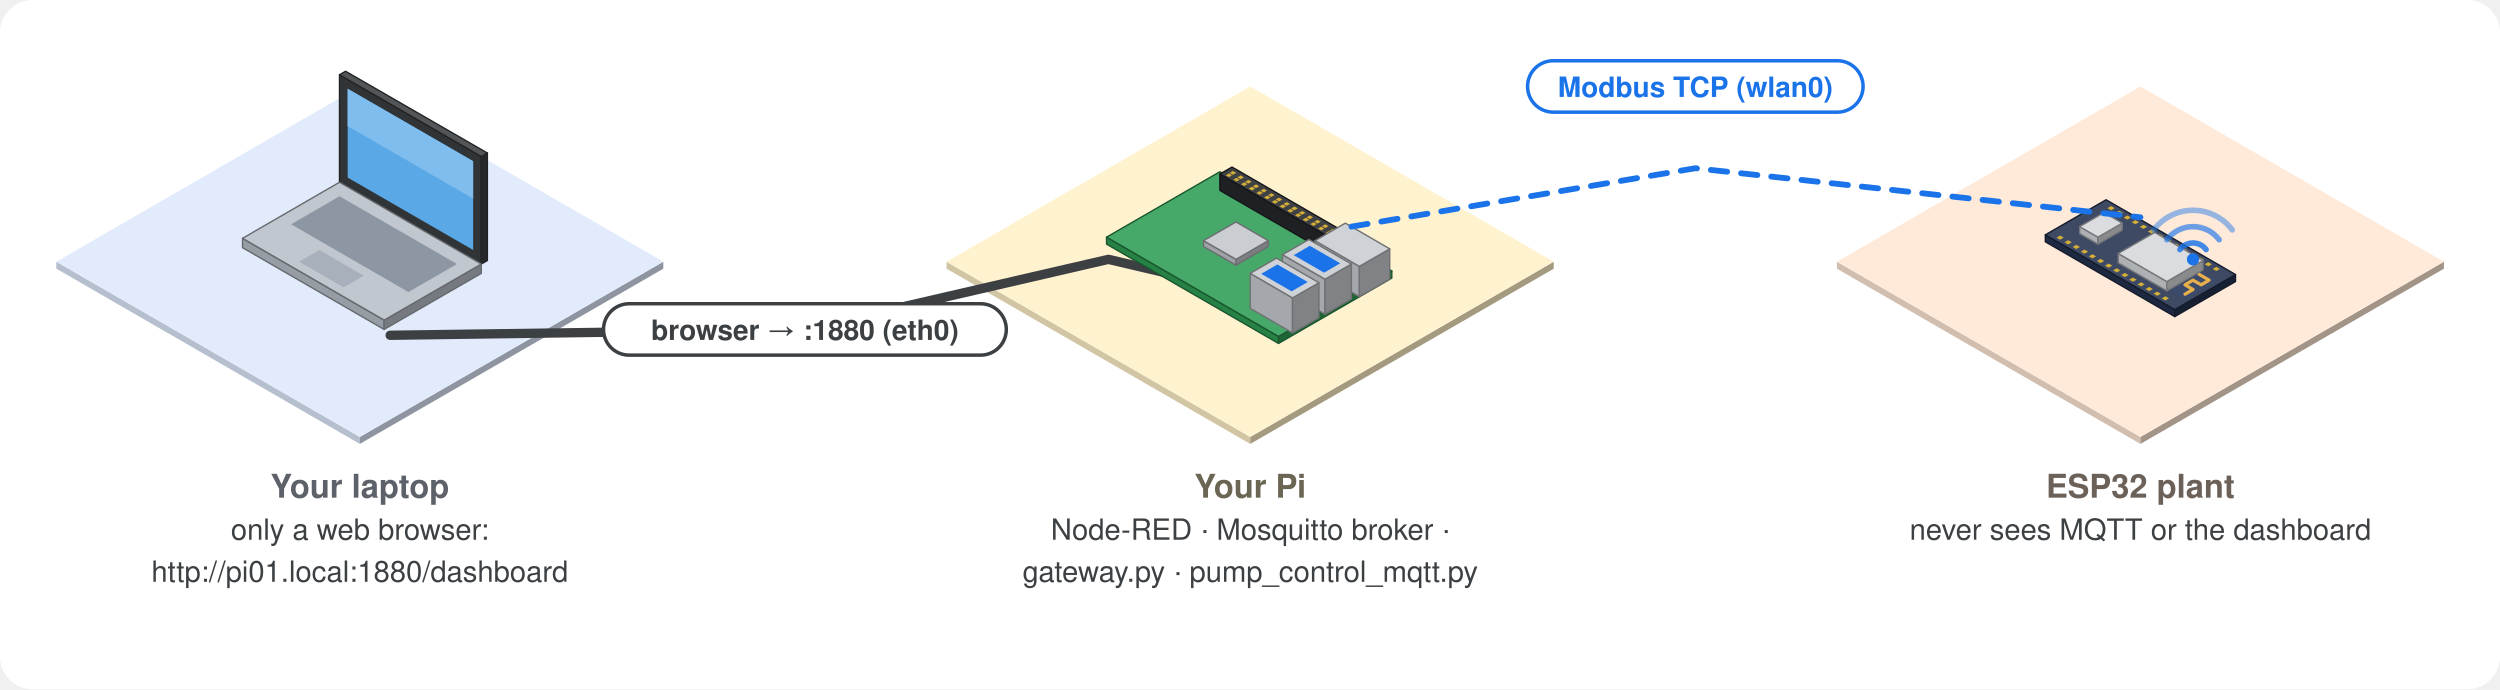
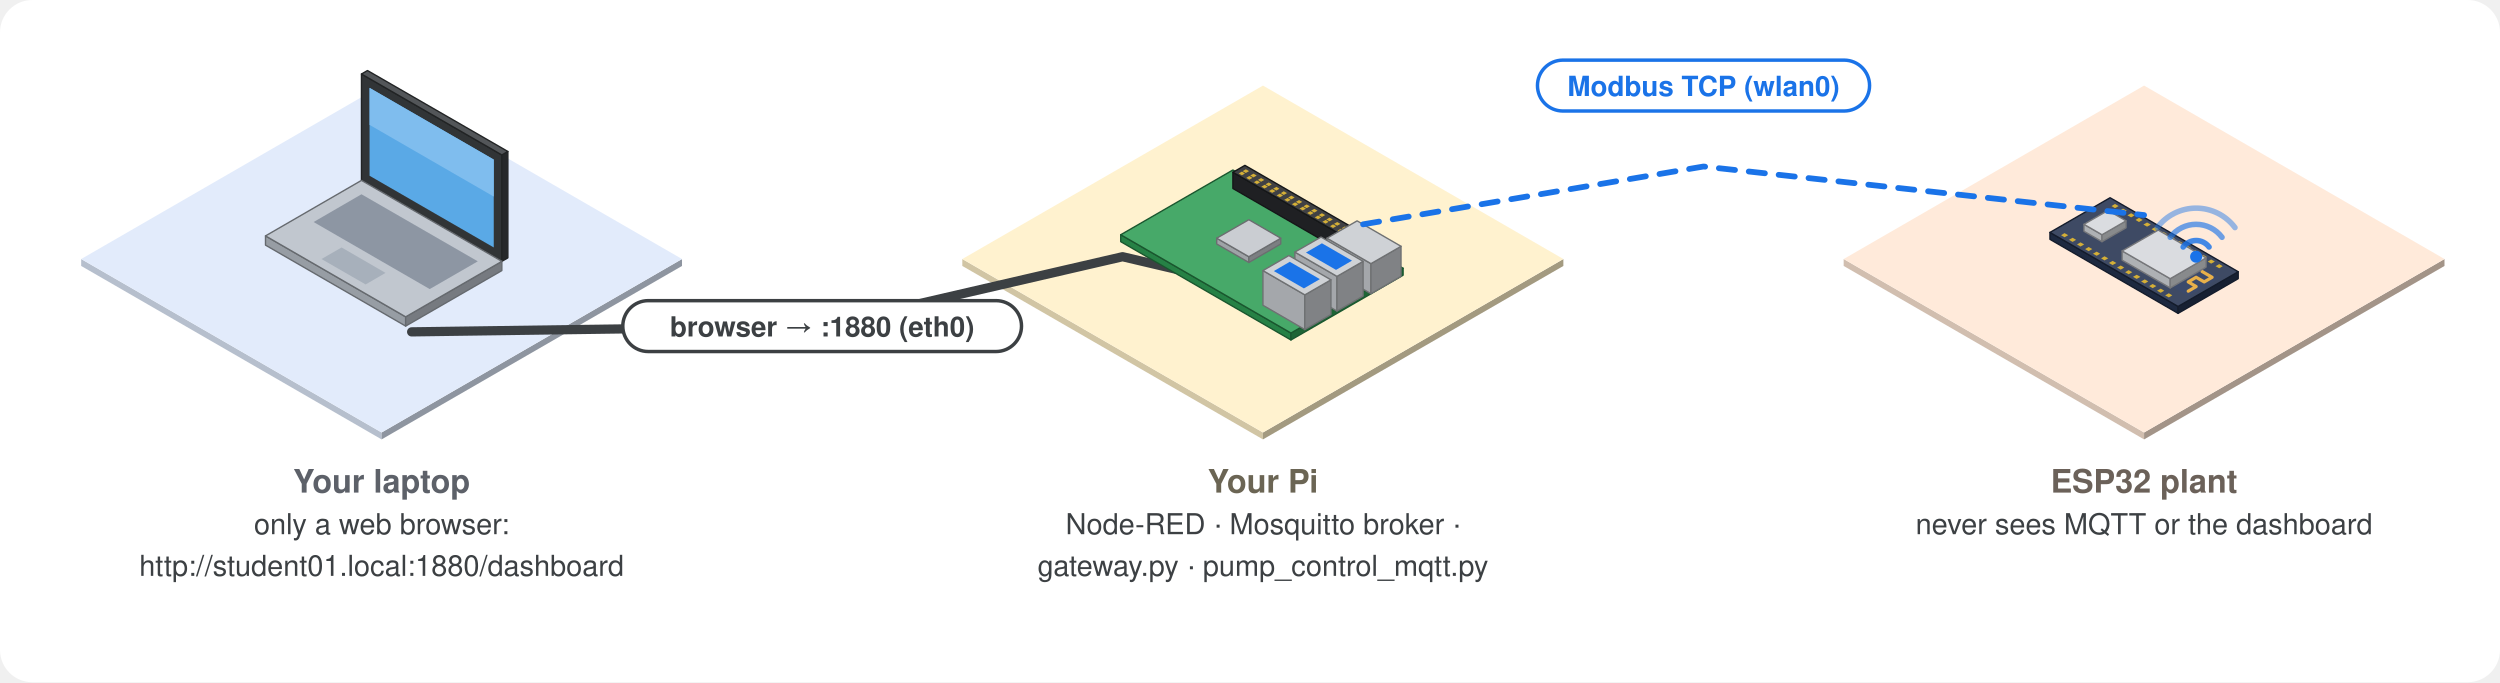
- <svg xmlns="http://www.w3.org/2000/svg" viewBox="-154 -37 1070 295" width="1070" height="295" font-family="Segoe UI, Helvetica, Arial, sans-serif">
-   <rect x="-154" y="-37" width="1070" height="295" rx="14" fill="#ffffff" />
+ <svg xmlns="http://www.w3.org/2000/svg" viewBox="-165 -37 1081 295" width="1081" height="295" font-family="Segoe UI, Helvetica, Arial, sans-serif">
+   <rect x="-165" y="-37" width="1081" height="295" rx="14" fill="#ffffff" />
  <polygon points="-129.9,78.0 0.0,153.0 0.0,150.0 -129.9,75.0" fill="#b6bfcd" />
  <polygon points="129.9,78.0 0.0,153.0 0.0,150.0 129.9,75.0" fill="#8e95a0" />
  <polygon points="0.0,0.0 129.9,75.0 0.0,150.0 -129.9,75.0" fill="#e2ebfb" />
  <polygon points="251.1,78.0 381.1,153.0 381.1,150.0 251.1,75.0" fill="#d1c5a4" />
  <polygon points="511.0,78.0 381.1,153.0 381.1,150.0 511.0,75.0" fill="#a39a80" />
  <polygon points="381.1,0.0 511.0,75.0 381.1,150.0 251.1,75.0" fill="#fff2cf" />
  <polygon points="632.2,78.0 762.1,153.0 762.1,150.0 632.2,75.0" fill="#d1beaf" />
  <polygon points="892.0,78.0 762.1,153.0 762.1,150.0 892.0,75.0" fill="#a39488" />
  <polygon points="762.1,0.0 892.0,75.0 762.1,150.0 632.2,75.0" fill="#ffeada" />
  <path d="M13.0,106.5 L190.5,104.0 L320.4,74.0 L343.8,79.5" fill="none" stroke="#3c4043" stroke-width="4" stroke-linecap="round" stroke-linejoin="round" />
  <polygon points="319.6,67.5 393.2,110.0 393.2,107.0 319.6,64.5" fill="#268145" stroke="#19562e" stroke-width="0.6" stroke-linejoin="round" />
  <polygon points="441.7,82.0 393.2,110.0 393.2,107.0 441.7,79.0" fill="#1e6536" stroke="#19562e" stroke-width="0.6" stroke-linejoin="round" />
  <polygon points="368.1,36.5 441.7,79.0 393.2,107.0 319.6,64.5" fill="#47a969" stroke="#19562e" stroke-width="0.6" stroke-linejoin="round" />
  <polygon points="368.1,44.5 423.5,76.5 423.5,69.5 368.1,37.5" fill="#1f2023" stroke="#141617" stroke-width="0.6" stroke-linejoin="round" />
  <polygon points="428.7,73.5 423.5,76.5 423.5,69.5 428.7,66.5" fill="#18191b" stroke="#141617" stroke-width="0.6" stroke-linejoin="round" />
  <polygon points="373.3,34.5 428.7,66.5 423.5,69.5 368.1,37.5" fill="#404144" stroke="#141617" stroke-width="0.6" stroke-linejoin="round" />
  <polygon points="373.7,36.2 375.1,37.0 373.7,37.8 372.3,37.0" fill="#d4af37" />
  <polygon points="372.0,37.2 373.3,38.0 372.0,38.8 370.6,38.0" fill="#d4af37" />
  <polygon points="377.0,38.1 378.4,38.9 377.0,39.7 375.6,38.9" fill="#d4af37" />
  <polygon points="375.2,39.1 376.6,39.9 375.2,40.7 373.9,39.9" fill="#d4af37" />
  <polygon points="380.3,40.0 381.7,40.8 380.3,41.6 378.9,40.8" fill="#d4af37" />
  <polygon points="378.5,41.0 379.9,41.8 378.5,42.6 377.2,41.8" fill="#d4af37" />
  <polygon points="383.6,41.9 384.9,42.7 383.6,43.5 382.2,42.7" fill="#d4af37" />
  <polygon points="381.8,42.9 383.2,43.7 381.8,44.5 380.4,43.7" fill="#d4af37" />
  <polygon points="386.9,43.8 388.2,44.6 386.9,45.4 385.5,44.6" fill="#d4af37" />
  <polygon points="385.1,44.8 386.5,45.6 385.1,46.4 383.7,45.6" fill="#d4af37" />
  <polygon points="390.1,45.7 391.5,46.5 390.1,47.3 388.8,46.5" fill="#d4af37" />
  <polygon points="388.4,46.7 389.8,47.5 388.4,48.3 387.0,47.5" fill="#d4af37" />
  <polygon points="393.4,47.6 394.8,48.4 393.4,49.2 392.0,48.4" fill="#d4af37" />
  <polygon points="391.7,48.6 393.1,49.4 391.7,50.2 390.3,49.4" fill="#d4af37" />
  <polygon points="396.7,49.5 398.1,50.3 396.7,51.1 395.3,50.3" fill="#d4af37" />
  <polygon points="395.0,50.5 396.4,51.3 395.0,52.1 393.6,51.3" fill="#d4af37" />
  <polygon points="400.0,51.4 401.4,52.2 400.0,53.0 398.6,52.2" fill="#d4af37" />
  <polygon points="398.3,52.4 399.7,53.2 398.3,54.0 396.9,53.2" fill="#d4af37" />
  <polygon points="403.3,53.3 404.7,54.1 403.3,54.9 401.9,54.1" fill="#d4af37" />
  <polygon points="401.6,54.3 403.0,55.1 401.6,55.9 400.2,55.1" fill="#d4af37" />
  <polygon points="406.6,55.2 408.0,56.0 406.6,56.8 405.2,56.0" fill="#d4af37" />
  <polygon points="404.9,56.2 406.3,57.0 404.9,57.8 403.5,57.0" fill="#d4af37" />
  <polygon points="409.9,57.1 411.3,57.9 409.9,58.7 408.5,57.9" fill="#d4af37" />
  <polygon points="408.2,58.1 409.5,58.9 408.2,59.7 406.8,58.9" fill="#d4af37" />
  <polygon points="413.2,59.0 414.6,59.8 413.2,60.6 411.8,59.8" fill="#d4af37" />
  <polygon points="411.4,60.0 412.8,60.8 411.4,61.6 410.1,60.8" fill="#d4af37" />
  <polygon points="416.5,60.9 417.9,61.7 416.5,62.5 415.1,61.7" fill="#d4af37" />
  <polygon points="414.7,61.9 416.1,62.7 414.7,63.5 413.4,62.7" fill="#d4af37" />
  <polygon points="419.8,62.8 421.1,63.6 419.8,64.4 418.4,63.6" fill="#d4af37" />
  <polygon points="418.0,63.8 419.4,64.6 418.0,65.4 416.6,64.6" fill="#d4af37" />
  <polygon points="423.1,64.7 424.4,65.5 423.1,66.3 421.7,65.5" fill="#d4af37" />
  <polygon points="421.3,65.7 422.7,66.5 421.3,67.3 419.9,66.5" fill="#d4af37" />
  <polygon points="361.1,68.5 375.0,76.5 375.0,74.0 361.1,66.0" fill="#9fa3a7" stroke="#6b6d70" stroke-width="0.6" stroke-linejoin="round" />
  <polygon points="388.8,68.5 375.0,76.5 375.0,74.0 388.8,66.0" fill="#7c7f82" stroke="#6b6d70" stroke-width="0.6" stroke-linejoin="round" />
  <polygon points="375.0,58.0 388.8,66.0 375.0,74.0 361.1,66.0" fill="#cacdd2" stroke="#6b6d70" stroke-width="0.6" stroke-linejoin="round" />
  <polygon points="408.8,79.0 427.8,90.0 427.8,77.0 408.8,66.0" fill="#a4a7ab" stroke="#6e7072" stroke-width="0.6" stroke-linejoin="round" />
  <polygon points="440.8,82.5 427.8,90.0 427.8,77.0 440.8,69.5" fill="#808285" stroke="#6e7072" stroke-width="0.6" stroke-linejoin="round" />
  <polygon points="421.8,58.5 440.8,69.5 427.8,77.0 408.8,66.0" fill="#cfd2d6" stroke="#6e7072" stroke-width="0.6" stroke-linejoin="round" />
  <polygon points="394.9,87.0 413.1,97.5 413.1,82.5 394.9,72.0" fill="#a4a7ab" stroke="#6e7072" stroke-width="0.6" stroke-linejoin="round" />
  <polygon points="424.4,91.0 413.1,97.5 413.1,82.5 424.4,76.0" fill="#808285" stroke="#6e7072" stroke-width="0.6" stroke-linejoin="round" />
  <polygon points="406.2,65.5 424.4,76.0 413.1,82.5 394.9,72.0" fill="#cfd2d6" stroke="#6e7072" stroke-width="0.6" stroke-linejoin="round" />
  <polygon points="381.1,95.0 399.2,105.5 399.2,90.5 381.1,80.0" fill="#a4a7ab" stroke="#6e7072" stroke-width="0.6" stroke-linejoin="round" />
  <polygon points="410.5,99.0 399.2,105.5 399.2,90.5 410.5,84.0" fill="#808285" stroke="#6e7072" stroke-width="0.6" stroke-linejoin="round" />
  <polygon points="392.3,73.5 410.5,84.0 399.2,90.5 381.1,80.0" fill="#cfd2d6" stroke="#6e7072" stroke-width="0.6" stroke-linejoin="round" />
  <polygon points="406.6,68.2 419.6,75.7 412.7,79.7 399.7,72.2" fill="#1a73e8" />
  <polygon points="392.7,76.2 405.7,83.7 398.8,87.7 385.8,80.2" fill="#1a73e8" />
  <polygon points="-8.7,41.0 52.0,76.0 52.0,30.0 -8.7,-5.0" fill="#313436" stroke="#212324" stroke-width="0.6" stroke-linejoin="round" />
  <polygon points="54.6,74.5 52.0,76.0 52.0,30.0 54.6,28.5" fill="#26282a" stroke="#212324" stroke-width="0.6" stroke-linejoin="round" />
  <polygon points="-6.1,-6.5 54.6,28.5 52.0,30.0 -8.7,-5.0" fill="#535659" stroke="#212324" stroke-width="0.6" stroke-linejoin="round" />
  <polygon points="-5.2,39.0 48.5,70.0 48.5,32.0 -5.2,1.0" fill="#5aa9e6" />
  <polygon points="-5.2,17.0 48.5,48.0 48.5,32.0 -5.2,1.0" fill="#7fbdee" />
  <polygon points="-50.2,69.0 10.4,104.0 10.4,100.0 -50.2,65.0" fill="#979da4" stroke="#65696e" stroke-width="0.6" stroke-linejoin="round" />
  <polygon points="52.0,80.0 10.4,104.0 10.4,100.0 52.0,76.0" fill="#767a80" stroke="#65696e" stroke-width="0.6" stroke-linejoin="round" />
  <polygon points="-8.7,41.0 52.0,76.0 10.4,100.0 -50.2,65.0" fill="#c1c7cf" stroke="#65696e" stroke-width="0.6" stroke-linejoin="round" />
  <polygon points="-8.7,47.0 41.6,76.0 20.8,88.0 -29.4,59.0" fill="#8d96a3" />
  <polygon points="-17.3,70.0 1.7,81.0 -6.9,86.0 -26.0,75.0" fill="#a7b0bb" />
  <polygon points="721.4,66.5 776.8,98.5 776.8,95.5 721.4,63.5" fill="#1d2940" stroke="#131b2b" stroke-width="0.6" stroke-linejoin="round" />
  <polygon points="802.8,83.5 776.8,98.5 776.8,95.5 802.8,80.5" fill="#172032" stroke="#131b2b" stroke-width="0.6" stroke-linejoin="round" />
  <polygon points="747.4,48.5 802.8,80.5 776.8,95.5 721.4,63.5" fill="#3e4a64" stroke="#131b2b" stroke-width="0.6" stroke-linejoin="round" />
  <polygon points="749.5,51.2 751.1,52.1 749.5,53.0 748.0,52.1" fill="#d4af37" />
  <polygon points="727.7,63.8 729.3,64.7 727.7,65.6 726.2,64.7" fill="#d4af37" />
  <polygon points="753.0,53.2 754.6,54.1 753.0,55.0 751.5,54.1" fill="#d4af37" />
  <polygon points="731.2,65.8 732.7,66.7 731.2,67.6 729.6,66.7" fill="#d4af37" />
  <polygon points="756.5,55.2 758.0,56.1 756.5,57.0 754.9,56.1" fill="#d4af37" />
  <polygon points="734.6,67.8 736.2,68.7 734.6,69.6 733.1,68.7" fill="#d4af37" />
  <polygon points="759.9,57.2 761.5,58.1 759.9,59.0 758.4,58.1" fill="#d4af37" />
  <polygon points="738.1,69.8 739.7,70.7 738.1,71.6 736.6,70.7" fill="#d4af37" />
  <polygon points="763.4,59.2 765.0,60.1 763.4,61.0 761.8,60.1" fill="#d4af37" />
  <polygon points="741.6,71.8 743.1,72.7 741.6,73.6 740.0,72.7" fill="#d4af37" />
  <polygon points="766.9,61.2 768.4,62.1 766.9,63.0 765.3,62.1" fill="#d4af37" />
  <polygon points="745.0,73.8 746.6,74.7 745.0,75.6 743.5,74.7" fill="#d4af37" />
  <polygon points="770.3,63.2 771.9,64.1 770.3,65.0 768.8,64.1" fill="#d4af37" />
  <polygon points="748.5,75.8 750.1,76.7 748.5,77.6 746.9,76.7" fill="#d4af37" />
  <polygon points="773.8,65.2 775.4,66.1 773.8,67.0 772.2,66.1" fill="#d4af37" />
  <polygon points="752.0,77.8 753.5,78.7 752.0,79.6 750.4,78.7" fill="#d4af37" />
  <polygon points="777.3,67.2 778.8,68.1 777.3,69.0 775.7,68.1" fill="#d4af37" />
  <polygon points="755.4,79.8 757.0,80.7 755.4,81.6 753.9,80.7" fill="#d4af37" />
  <polygon points="780.7,69.2 782.3,70.1 780.7,71.0 779.2,70.1" fill="#d4af37" />
  <polygon points="758.9,81.8 760.5,82.7 758.9,83.6 757.3,82.7" fill="#d4af37" />
  <polygon points="784.2,71.2 785.7,72.1 784.2,73.0 782.6,72.1" fill="#d4af37" />
  <polygon points="762.4,83.8 763.9,84.7 762.4,85.6 760.8,84.7" fill="#d4af37" />
  <polygon points="787.7,73.2 789.2,74.1 787.7,75.0 786.1,74.1" fill="#d4af37" />
  <polygon points="765.8,85.8 767.4,86.7 765.8,87.6 764.3,86.7" fill="#d4af37" />
  <polygon points="791.1,75.2 792.7,76.1 791.1,77.0 789.6,76.1" fill="#d4af37" />
  <polygon points="769.3,87.8 770.8,88.7 769.3,89.6 767.7,88.7" fill="#d4af37" />
  <polygon points="794.6,77.2 796.1,78.1 794.6,79.0 793.0,78.1" fill="#d4af37" />
  <polygon points="772.8,89.8 774.3,90.7 772.8,91.6 771.2,90.7" fill="#d4af37" />
  <polygon points="788.1,79.0 795.0,83.0 781.2,91.0 774.2,87.0" fill="#3c4a6b" />
  <path d="M787.2,80.4 L791.5,82.9 L788.1,84.9 L784.6,82.9 L781.2,84.9 L784.6,86.9 L781.2,88.9" fill="none" stroke="#e8b04a" stroke-width="1.4" stroke-linecap="round" stroke-linejoin="round" />
  <polygon points="752.6,75.5 773.4,87.5 773.4,83.5 752.6,71.5" fill="#aeb1b4" stroke="#757679" stroke-width="0.6" stroke-linejoin="round" />
  <polygon points="788.9,78.5 773.4,87.5 773.4,83.5 788.9,74.5" fill="#888a8c" stroke="#757679" stroke-width="0.6" stroke-linejoin="round" />
  <polygon points="768.2,62.5 788.9,74.5 773.4,83.5 752.6,71.5" fill="#dadce0" stroke="#757679" stroke-width="0.6" stroke-linejoin="round" />
  <polygon points="736.1,63.0 743.9,67.5 743.9,64.5 736.1,60.0" fill="#aeb1b4" stroke="#757679" stroke-width="0.6" stroke-linejoin="round" />
  <polygon points="754.3,61.5 743.9,67.5 743.9,64.5 754.3,58.5" fill="#888a8c" stroke="#757679" stroke-width="0.6" stroke-linejoin="round" />
  <polygon points="746.5,54.0 754.3,58.5 743.9,64.5 736.1,60.0" fill="#dadce0" stroke="#757679" stroke-width="0.6" stroke-linejoin="round" />
  <circle cx="784.6" cy="74.0" r="2.6" fill="#1a73e8" />
  <path d="M779.0,69.8 A7,7 0 0 1 790.2,69.8" fill="none" stroke="#1a73e8" stroke-width="2.4" stroke-linecap="round" opacity="0.82" />
  <path d="M773.4,65.6 A14,14 0 0 1 795.8,65.6" fill="none" stroke="#1a73e8" stroke-width="2.4" stroke-linecap="round" opacity="0.64" />
  <path d="M767.8,61.4 A21,21 0 0 1 801.4,61.4" fill="none" stroke="#1a73e8" stroke-width="2.4" stroke-linecap="round" opacity="0.46" />
  <path d="M424.4,60.0 L571.6,35.0 L762.1,56.0" fill="none" stroke="#1a73e8" stroke-width="2.5" stroke-linecap="round" stroke-linejoin="round" stroke-dasharray="7 6" />
  <rect x="104.3" y="93.0" width="172.4" height="22" rx="11" fill="#ffffff" stroke="#3c4043" stroke-width="1.5" />
  <text x="190.5" y="108.5" font-size="12" font-weight="600" fill="#3c4043" text-anchor="middle">browser → :1880 (eth0)</text>
  <rect x="499.8" y="-11.0" width="143.6" height="22" rx="11" fill="#ffffff" stroke="#1a73e8" stroke-width="1.5" />
  <text x="571.6" y="4.5" font-size="12" font-weight="600" fill="#1a73e8" text-anchor="middle">Modbus TCP (wlan0)</text>
  <text x="0.0" y="176.0" font-size="14" font-weight="700" fill="#5d6169" text-anchor="middle">Your laptop</text>
  <text x="0.0" y="194.0" font-size="12.5" font-weight="400" fill="#3c4043" text-anchor="middle">only a web browser:</text>
-   <text x="0.0" y="212.0" font-size="12.5" font-weight="400" fill="#3c4043" text-anchor="middle">http://pi01.local:1880/dashboard</text>
+   <text x="0.0" y="212.0" font-size="12.5" font-weight="400" fill="#3c4043" text-anchor="middle">http://student01.local:1880/dashboard</text>
  <text x="381.1" y="176.0" font-size="14" font-weight="700" fill="#6b6554" text-anchor="middle">Your Pi</text>
  <text x="381.1" y="194.0" font-size="12.5" font-weight="400" fill="#3c4043" text-anchor="middle">Node-RED · Mosquitto broker ·</text>
  <text x="381.1" y="212.0" font-size="12.5" font-weight="400" fill="#3c4043" text-anchor="middle">gateway.py · pump_control_mqtt.py</text>
  <text x="762.1" y="176.0" font-size="14" font-weight="700" fill="#6b6159" text-anchor="middle">ESP32 plant</text>
  <text x="762.1" y="194.0" font-size="12.5" font-weight="400" fill="#3c4043" text-anchor="middle">never sees MQTT or the dashboard</text>
</svg>
